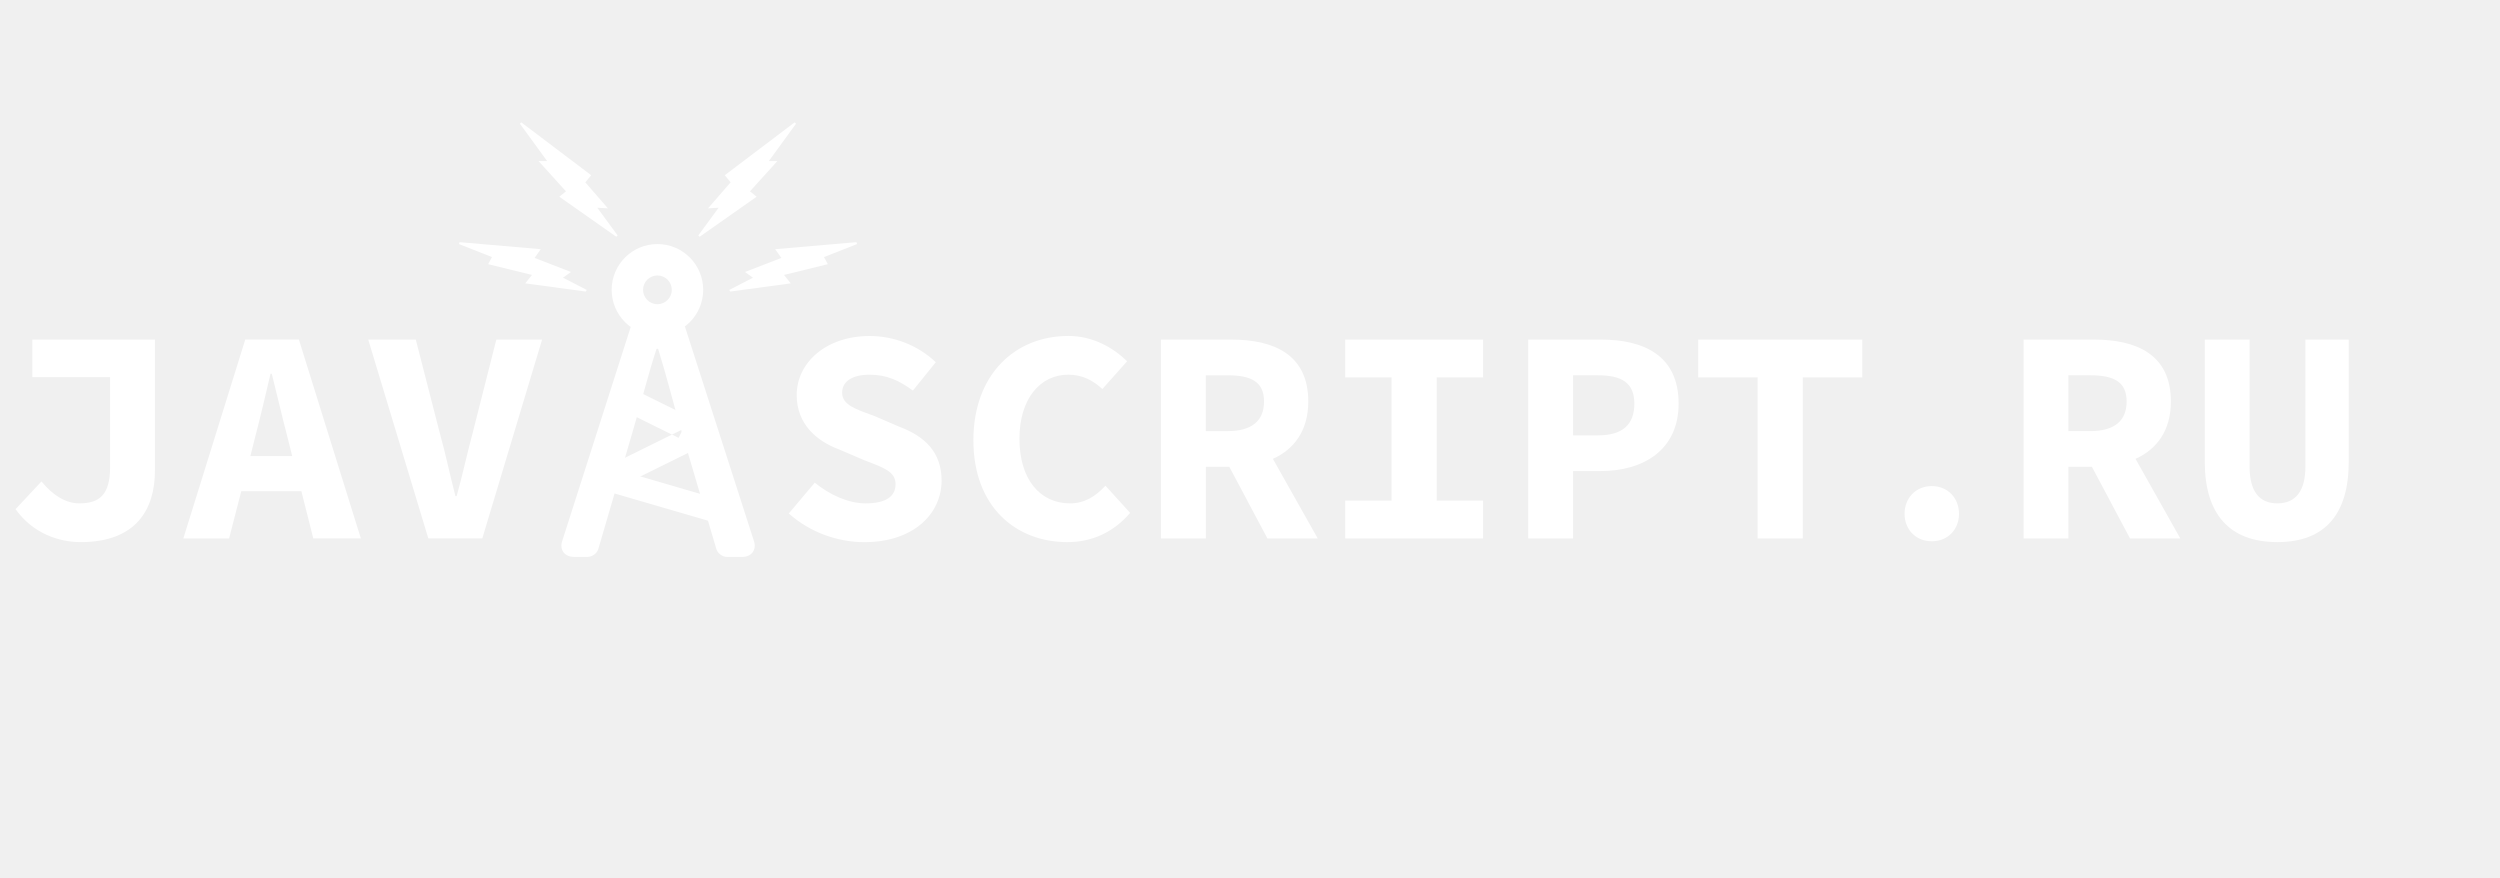
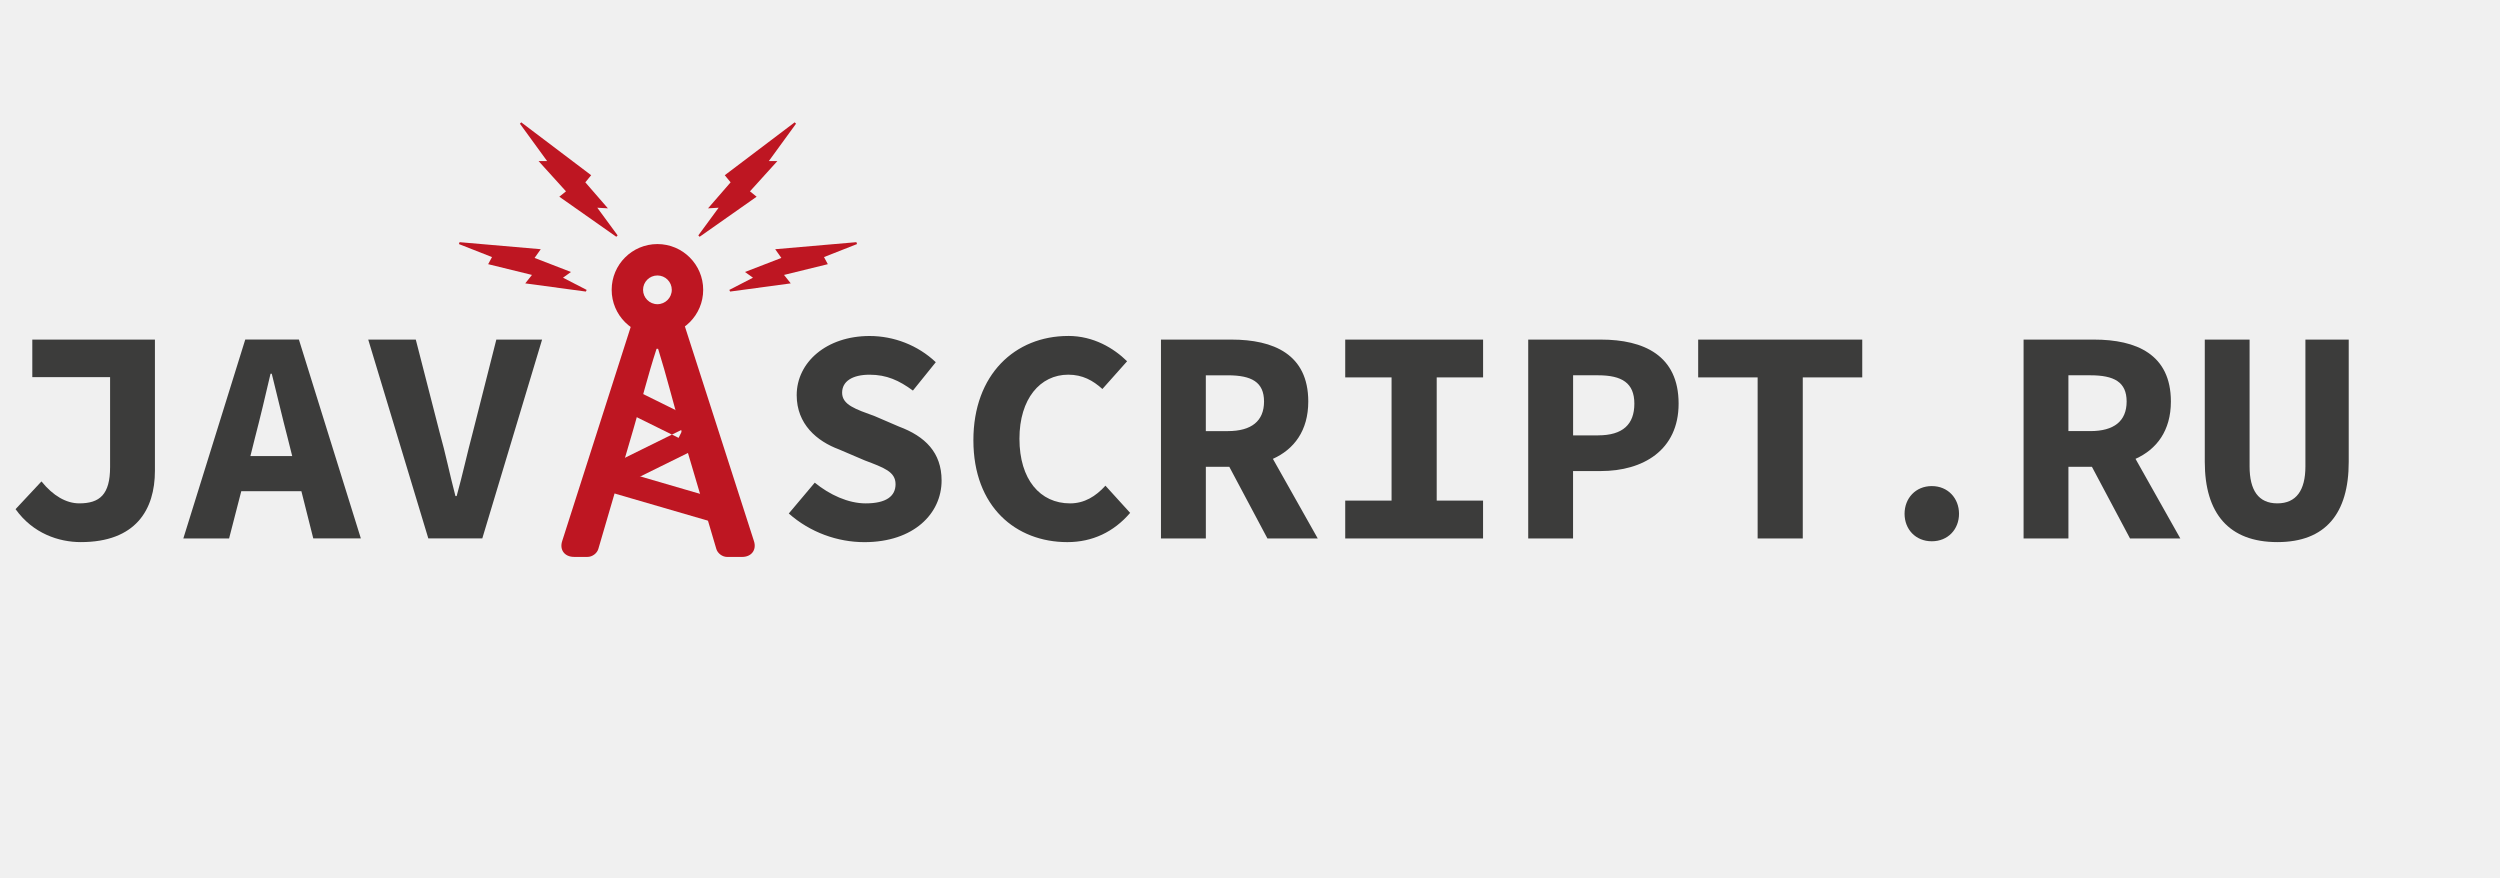
<svg xmlns="http://www.w3.org/2000/svg" xmlns:xlink="http://www.w3.org/1999/xlink" width="171" height="60" viewBox="0 0 171 60">
  <style>a { cursor: pointer; }</style>
  <a xlink:href="/" target="_top">
    <g id="Logo" fill="none" fill-rule="evenodd">
      <g id="Logo-Header-Beta">
        <g id="BODY">
-           <g id="LIGHTHOUSE" fill="#FFFFFF">
+           <g id="LIGHTHOUSE" fill="#BE1622">
            <g id="Layer_2">
              <path d="M41.487 31.932l.714 1.446 5.395-2.662-.713-1.446-5.393 2.662zM42.67 28.1l3.746 1.85.714-1.446-3.746-1.85-.714 1.447z" id="Shape" />
              <path d="M41.126 33.49l7.486 2.18.45-1.546-7.484-2.183-.452 1.55z" id="Shape" />
            </g>
            <path d="M44.968 16.694c-1.73 0-3.13 1.402-3.13 3.13 0 1.73 1.4 3.13 3.13 3.13 1.728 0 3.13-1.4 3.13-3.13 0-1.728-1.402-3.13-3.13-3.13zm0 4.113c-.543 0-.983-.44-.983-.983 0-.543.44-.982.983-.982.543 0 .982.44.982.982 0 .543-.44.983-.982.983z" id="Shape" />
            <path d="M46.87 22.393c-.19-.593-.864-1.073-1.5-1.073h-.743c-.637 0-1.307.483-1.496 1.073l-4.68 14.625c-.19.594.17 1.074.815 1.074h.923c.32 0 .648-.24.737-.545l2.395-8.186c.572-1.944.963-3.583 1.588-5.504h.105c.6 1.92.99 3.56 1.563 5.506l2.42 8.187c.088.3.416.544.733.544h1.033c.638 0 1-.483.81-1.074l-4.705-14.625z" id="V_1_" />
          </g>
-           <g id="TEXT_EXPANDED" fill="#FFFFFF">
+           <g id="TEXT_EXPANDED" fill="#3C3C3B">
            <g id="Group">
              <path d="M2.837 32.93c.793.98 1.69 1.5 2.586 1.5 1.398 0 2.107-.604 2.107-2.48v-6.156H2.21v-2.566h8.387v8.97c0 2.67-1.315 4.882-5.07 4.882-1.5 0-3.274-.585-4.463-2.254l1.773-1.897zm17.777.666h-4.11l-.834 3.233h-3.13l4.235-13.603h3.67l4.237 13.6h-3.255l-.813-3.232zm-.627-2.4l-.313-1.25c-.355-1.357-.73-2.963-1.085-4.382h-.085c-.334 1.44-.71 3.026-1.064 4.38l-.313 1.253h2.86zm5.2-7.968h3.253l1.628 6.342c.418 1.48.688 2.858 1.084 4.36h.084c.417-1.5.708-2.88 1.105-4.36l1.608-6.342h3.13l-4.09 13.6h-3.692l-4.11-13.6z" id="Shape" />
            </g>
            <g id="Group">
              <path d="M55.728 33.013c1.022.834 2.294 1.418 3.484 1.418 1.418 0 2.044-.5 2.044-1.312 0-.855-.793-1.127-2.107-1.627l-1.755-.75c-1.522-.564-2.9-1.732-2.9-3.713 0-2.253 2.044-4.047 4.986-4.047 1.65 0 3.297.625 4.528 1.793l-1.565 1.94c-.94-.69-1.793-1.085-2.962-1.085-1.19 0-1.88.46-1.88 1.23 0 .834.92 1.127 2.234 1.606l1.65.71c1.793.668 2.92 1.773 2.92 3.693 0 2.254-1.9 4.214-5.28 4.214-1.834 0-3.712-.666-5.172-1.96l1.774-2.106zm17.34-10.035c1.73 0 3.107.834 4.026 1.732l-1.69 1.898c-.646-.584-1.356-.98-2.336-.98-1.92 0-3.338 1.648-3.338 4.38 0 2.796 1.418 4.423 3.462 4.423.98 0 1.753-.477 2.42-1.21l1.69 1.86c-1.126 1.312-2.587 2-4.297 2-3.505 0-6.425-2.4-6.425-6.967-.002-4.504 2.856-7.134 6.487-7.134zM86.692 36.83l-2.608-4.902H82.48v4.902h-3.07V23.228h4.82c2.877 0 5.256 1.002 5.256 4.235 0 2.002-.98 3.276-2.42 3.922l3.067 5.444H86.69zm-4.214-7.342h1.5c1.627 0 2.482-.69 2.482-2.024s-.856-1.793-2.482-1.793h-1.5v3.82zm9.535 4.755h3.17v-8.428h-3.17v-2.587h9.43v2.587h-3.172v8.428h3.17v2.587h-9.428v-2.587zm12.52-11.015h4.964c2.94 0 5.32 1.085 5.32 4.38 0 3.194-2.443 4.612-5.32 4.612h-1.9v4.61h-3.067V23.228zm4.777 6.55c1.69 0 2.48-.75 2.48-2.168 0-1.418-.854-1.94-2.48-1.94h-1.71v4.11h1.71zm10.913-3.963h-4.068v-2.587h11.223v2.587h-4.068V36.83h-3.088V25.814z" id="Shape" />
            </g>
            <g id="Group">
              <path d="M132.135 33.248c1.107 0 1.862.836 1.862 1.895 0 1.06-.755 1.88-1.862 1.88-1.11 0-1.863-.82-1.863-1.88s.754-1.895 1.863-1.895zm13.558 3.582l-2.607-4.903h-1.606v4.903h-3.067V23.228h4.82c2.877 0 5.256 1 5.256 4.235 0 2.002-.98 3.276-2.42 3.922l3.064 5.444h-3.442zm-4.214-7.343h1.5c1.627 0 2.483-.688 2.483-2.023 0-1.335-.856-1.794-2.483-1.794h-1.5v3.817zm9.326-6.26h3.067v8.68c0 1.628.605 2.523 1.898 2.523 1.296 0 1.92-.896 1.92-2.523v-8.68h2.963v8.366c0 3.527-1.585 5.487-4.88 5.487-3.317 0-4.966-1.96-4.966-5.487v-8.365z" id="Shape" />
            </g>
          </g>
        </g>
-         <g id="FLASHES" fill="#FFFFFF">
+         <g id="FLASHES" fill="#BE1622">
          <path d="M51.502 18.994l-.545-.39 2.488-.962-.422-.596 5.555-.482.043.13-2.26.89.262.486-2.996.735.46.578-4.145.56-.057-.113 1.62-.836" id="flash4">
            <animate attributeName="opacity" from="1" to="0" dur="1s" begin="overlay.mouseover" end="overlay.mouseout" repeatCount="indefinite" />
            <animateMotion from="0,0" to="10,-6" dur="1s" begin="overlay.mouseover" end="overlay.mouseout" repeatCount="indefinite" />
          </path>
          <path d="M51.297 13.088l.456.367-3.898 2.74-.09-.094 1.39-1.893-.726.043 1.545-1.78-.4-.486 4.782-3.617.092.094-1.86 2.555.586-.002-1.88 2.076" id="flash3">
            <animate attributeName="opacity" from="1" to="0" dur="1s" begin="overlay.mouseover" end="overlay.mouseout" repeatCount="indefinite" />
            <animateMotion from="0,0" to="10,-10" dur="1s" begin="overlay.mouseover" end="overlay.mouseout" repeatCount="indefinite" />
          </path>
          <path d="M38.713 13.088l-.456.367 3.898 2.74.09-.094-1.39-1.893.726.043-1.545-1.78.4-.486-4.783-3.617-.09.094 1.86 2.555-.587-.002 1.88 2.076" id="flash2">
            <animate attributeName="opacity" from="1" to="0" dur="1s" begin="overlay.mouseover" end="overlay.mouseout" repeatCount="indefinite" />
            <animateMotion from="0,0" to="-10,-10" dur="1s" begin="overlay.mouseover" end="overlay.mouseout" repeatCount="indefinite" />
          </path>
          <path d="M38.51 18.994l.544-.39-2.488-.962.422-.596-5.555-.482-.043.13 2.263.89-.263.486 2.997.735-.46.578 4.145.56.057-.113-1.62-.836" id="flash1">
            <animate attributeName="opacity" from="1" to="0" dur="1s" begin="overlay.mouseover" end="overlay.mouseout" repeatCount="indefinite" />
            <animateMotion from="0,0" to="-10,-6" dur="1s" begin="overlay.mouseover" end="overlay.mouseout" repeatCount="indefinite" />
          </path>
        </g>
      </g>
    </g>
    <path id="overlay" pointer-events="all" fill="none" d="M0 0h171v60H0z" />
  </a>
</svg>
